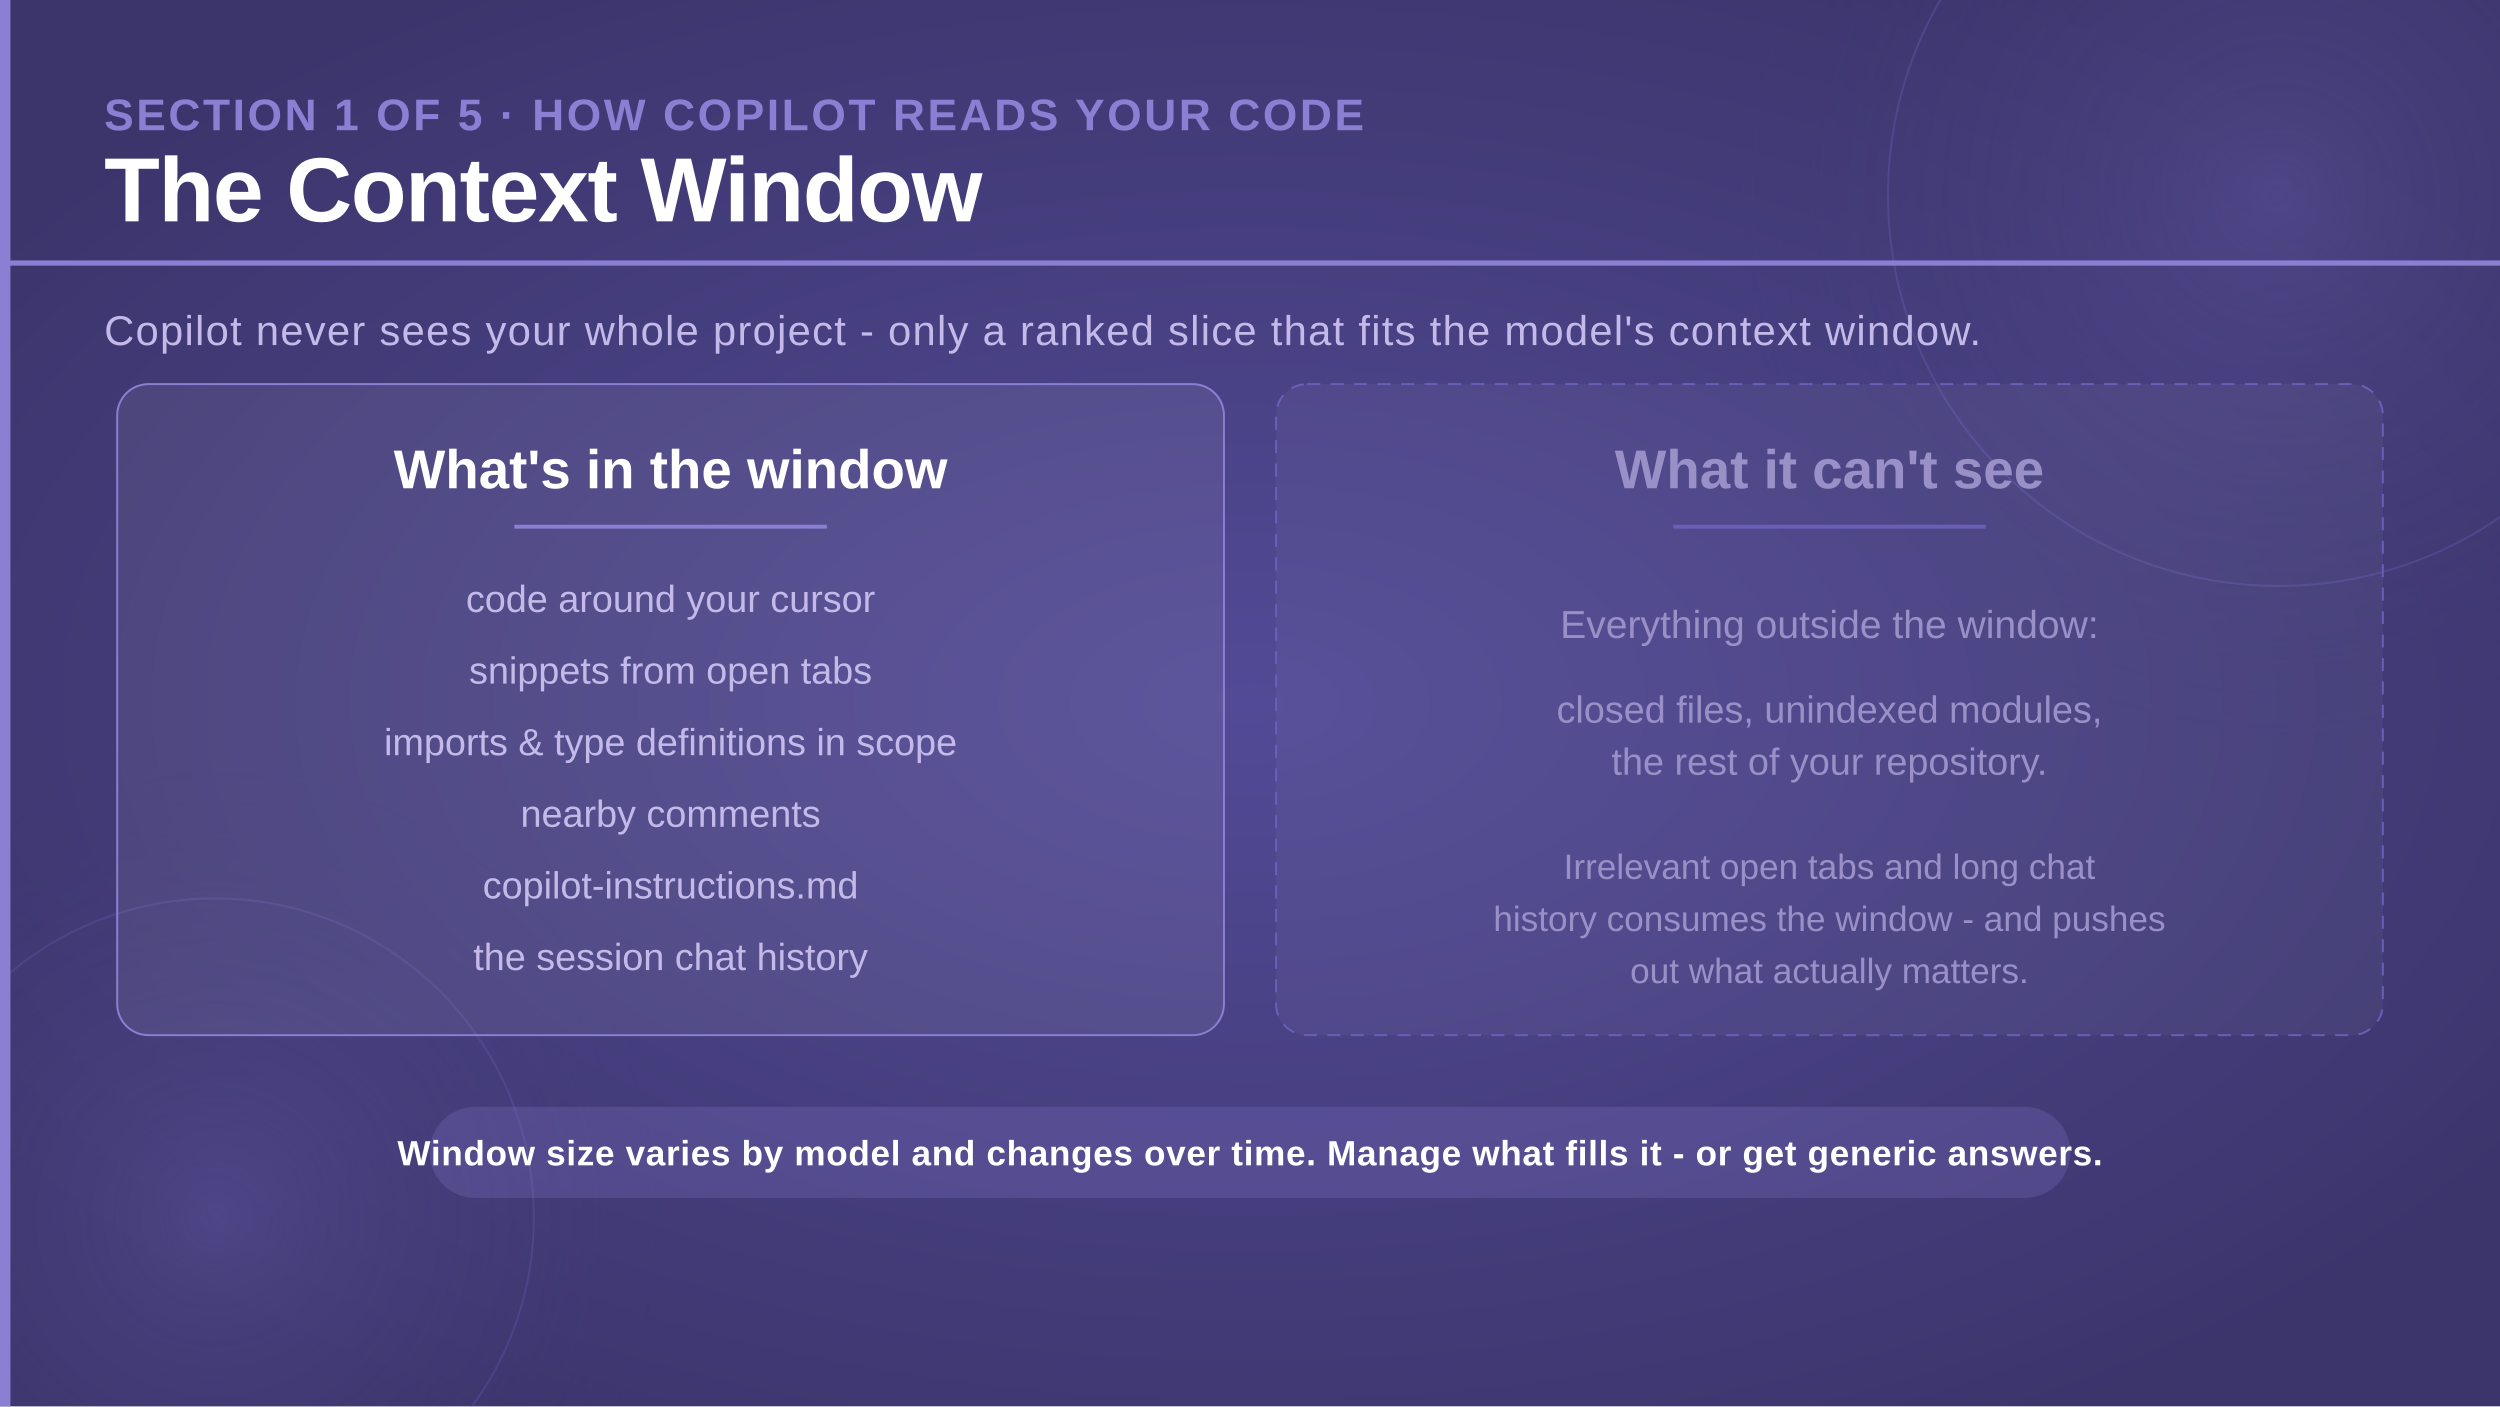
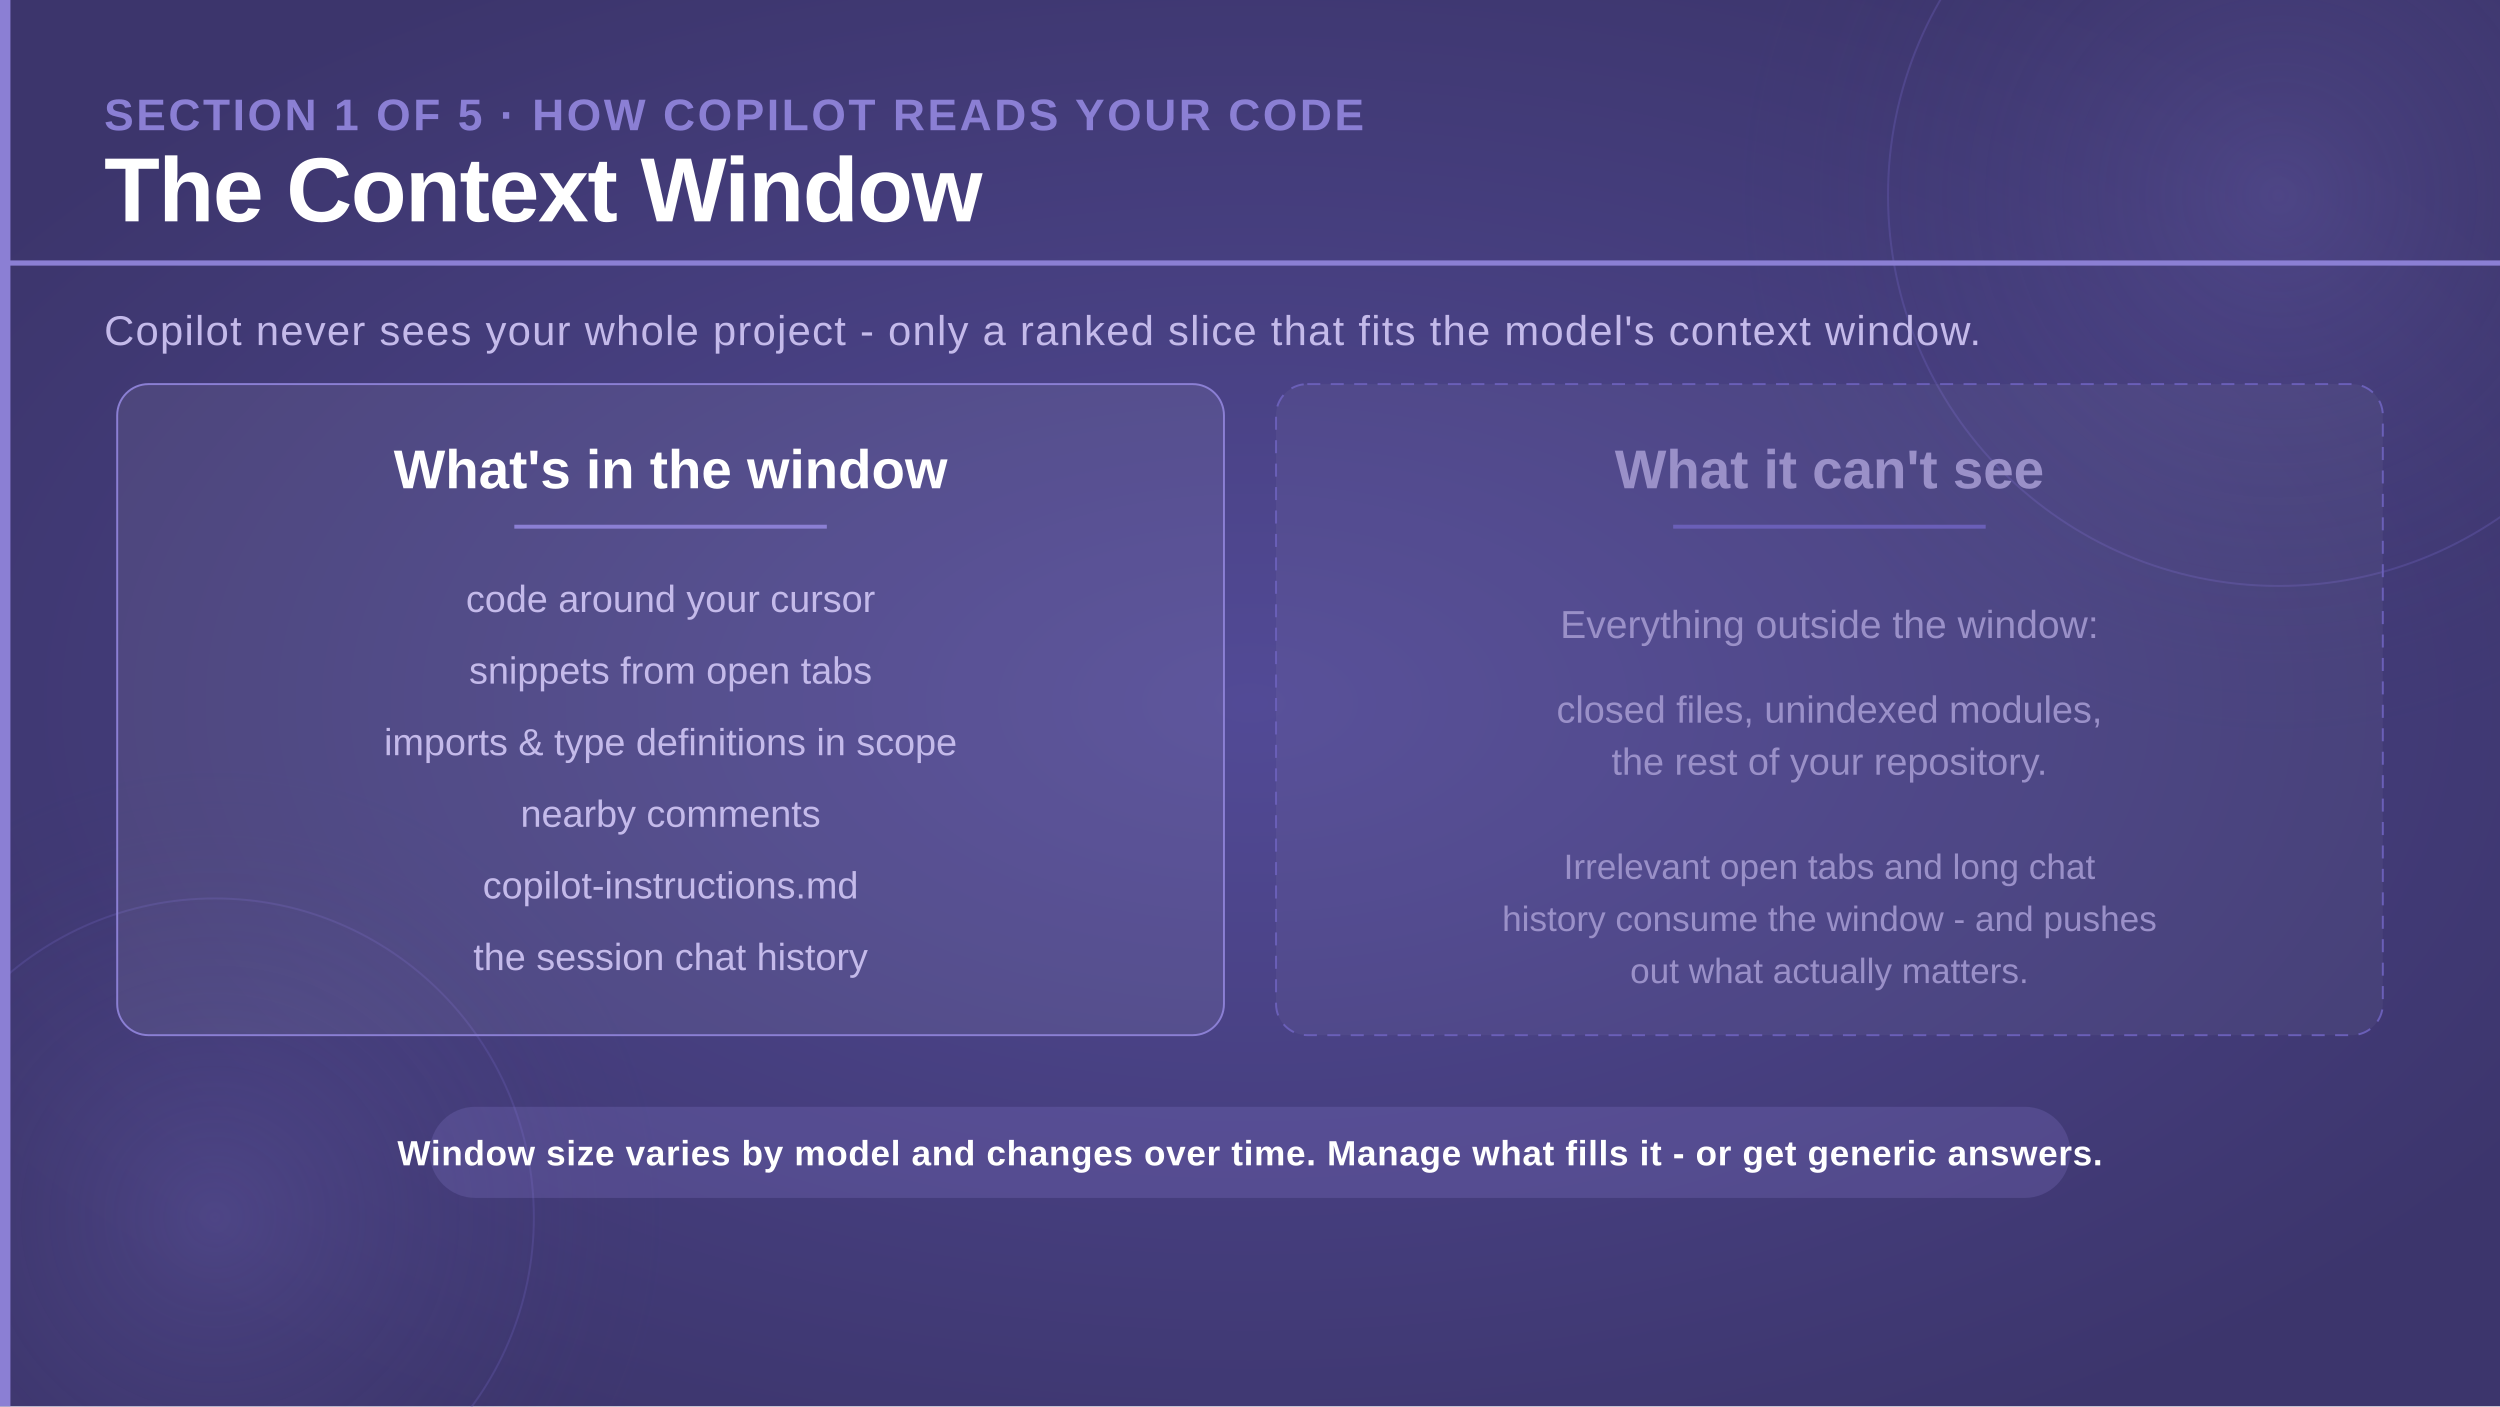
<svg xmlns="http://www.w3.org/2000/svg" viewBox="0 0 1920 1080" width="1920" height="1080">
  <defs>
    <radialGradient id="bgGlow" cx="50%" cy="50%" r="60%">
      <stop offset="0%" stop-color="#524a96" stop-opacity="1" />
      <stop offset="100%" stop-color="#3c356c" stop-opacity="1" />
    </radialGradient>
    <radialGradient id="circleGlow" cx="50%" cy="50%" r="50%">
      <stop offset="0%" stop-color="#7c70c8" stop-opacity="0.25" />
      <stop offset="100%" stop-color="#3c356c" stop-opacity="0" />
    </radialGradient>
  </defs>
  <rect width="1920" height="1080" fill="url(#bgGlow)" />
  <circle cx="1750" cy="150" r="420" fill="url(#circleGlow)" />
  <circle cx="1750" cy="150" r="300" fill="none" stroke="#6a5fb8" stroke-width="1.5" opacity="0.35" />
  <circle cx="165" cy="935" r="350" fill="url(#circleGlow)" />
  <circle cx="165" cy="935" r="245" fill="none" stroke="#6a5fb8" stroke-width="1.5" opacity="0.3" />
  <rect x="0" y="0" width="8" height="1080" fill="#8b7fd4" />
  <text x="80" y="100" font-family="'Segoe UI', 'Helvetica Neue', Arial, sans-serif" font-size="34" font-weight="700" fill="#8b7fd4" letter-spacing="2">SECTION 1 OF 5 · HOW COPILOT READS YOUR CODE</text>
  <text x="80" y="170" font-family="'Segoe UI', 'Helvetica Neue', Arial, sans-serif" font-size="70" font-weight="700" fill="#ffffff" letter-spacing="-1">The Context Window</text>
  <rect x="0" y="200" width="1920" height="4" fill="#8b7fd4" />
  <text x="80" y="265" font-family="'Segoe UI', 'Helvetica Neue', Arial, sans-serif" font-size="32" font-weight="300" fill="#c4baea" letter-spacing="1">
    Copilot never sees your whole project - only a ranked slice that fits the model's context window.
  </text>
  <rect x="90" y="295" width="850" height="500" rx="24" fill="#ffffff" fill-opacity="0.07" stroke="#8b7fd4" stroke-width="1.5" />
  <text x="515" y="375" text-anchor="middle" font-family="'Segoe UI', 'Helvetica Neue', Arial, sans-serif" font-size="42" font-weight="700" fill="#ffffff">What's in the window</text>
  <rect x="395" y="403" width="240" height="3" fill="#8b7fd4" />
  <text x="515" y="470" text-anchor="middle" font-family="'Segoe UI', 'Helvetica Neue', Arial, sans-serif" font-size="29" font-weight="300" fill="#c4baea">code around your cursor</text>
  <text x="515" y="525" text-anchor="middle" font-family="'Segoe UI', 'Helvetica Neue', Arial, sans-serif" font-size="29" font-weight="300" fill="#c4baea">snippets from open tabs</text>
  <text x="515" y="580" text-anchor="middle" font-family="'Segoe UI', 'Helvetica Neue', Arial, sans-serif" font-size="29" font-weight="300" fill="#c4baea">imports &amp; type definitions in scope</text>
  <text x="515" y="635" text-anchor="middle" font-family="'Segoe UI', 'Helvetica Neue', Arial, sans-serif" font-size="29" font-weight="300" fill="#c4baea">nearby comments</text>
  <text x="515" y="690" text-anchor="middle" font-family="'Segoe UI', 'Helvetica Neue', Arial, sans-serif" font-size="29" font-weight="300" fill="#c4baea">copilot-instructions.md</text>
  <text x="515" y="745" text-anchor="middle" font-family="'Segoe UI', 'Helvetica Neue', Arial, sans-serif" font-size="29" font-weight="300" fill="#c4baea">the session chat history</text>
  <rect x="980" y="295" width="850" height="500" rx="24" fill="#ffffff" fill-opacity="0.04" stroke="#6a5fb8" stroke-width="1.5" stroke-dasharray="10 8" />
  <text x="1405" y="375" text-anchor="middle" font-family="'Segoe UI', 'Helvetica Neue', Arial, sans-serif" font-size="42" font-weight="700" fill="#9a90c8">What it can't see</text>
  <rect x="1285" y="403" width="240" height="3" fill="#6a5fb8" />
  <text x="1405" y="490" text-anchor="middle" font-family="'Segoe UI', 'Helvetica Neue', Arial, sans-serif" font-size="30" font-weight="300" fill="#9a90c8">Everything outside the window:</text>
  <text x="1405" y="555" text-anchor="middle" font-family="'Segoe UI', 'Helvetica Neue', Arial, sans-serif" font-size="29" font-weight="300" fill="#9a90c8">closed files, unindexed modules,</text>
  <text x="1405" y="595" text-anchor="middle" font-family="'Segoe UI', 'Helvetica Neue', Arial, sans-serif" font-size="29" font-weight="300" fill="#9a90c8">the rest of your repository.</text>
  <text x="1405" y="675" text-anchor="middle" font-family="'Segoe UI', 'Helvetica Neue', Arial, sans-serif" font-size="27" font-weight="300" fill="#9a90c8">Irrelevant open tabs and long chat</text>
-   <text x="1405" y="715" text-anchor="middle" font-family="'Segoe UI', 'Helvetica Neue', Arial, sans-serif" font-size="27" font-weight="300" fill="#9a90c8">history consumes the window - and pushes</text>
+   <text x="1405" y="715" text-anchor="middle" font-family="'Segoe UI', 'Helvetica Neue', Arial, sans-serif" font-size="27" font-weight="300" fill="#9a90c8">history consume the window - and pushes</text>
  <text x="1405" y="755" text-anchor="middle" font-family="'Segoe UI', 'Helvetica Neue', Arial, sans-serif" font-size="27" font-weight="300" fill="#9a90c8">out what actually matters.</text>
  <rect x="330" y="850" width="1260" height="70" rx="35" fill="#8b7fd4" opacity="0.22" />
  <text x="960" y="895" text-anchor="middle" font-family="'Segoe UI', 'Helvetica Neue', Arial, sans-serif" font-size="27" font-weight="600" fill="#ffffff" letter-spacing="0.5">Window size varies by model and changes over time. Manage what fills it - or get generic answers.</text>
</svg>
